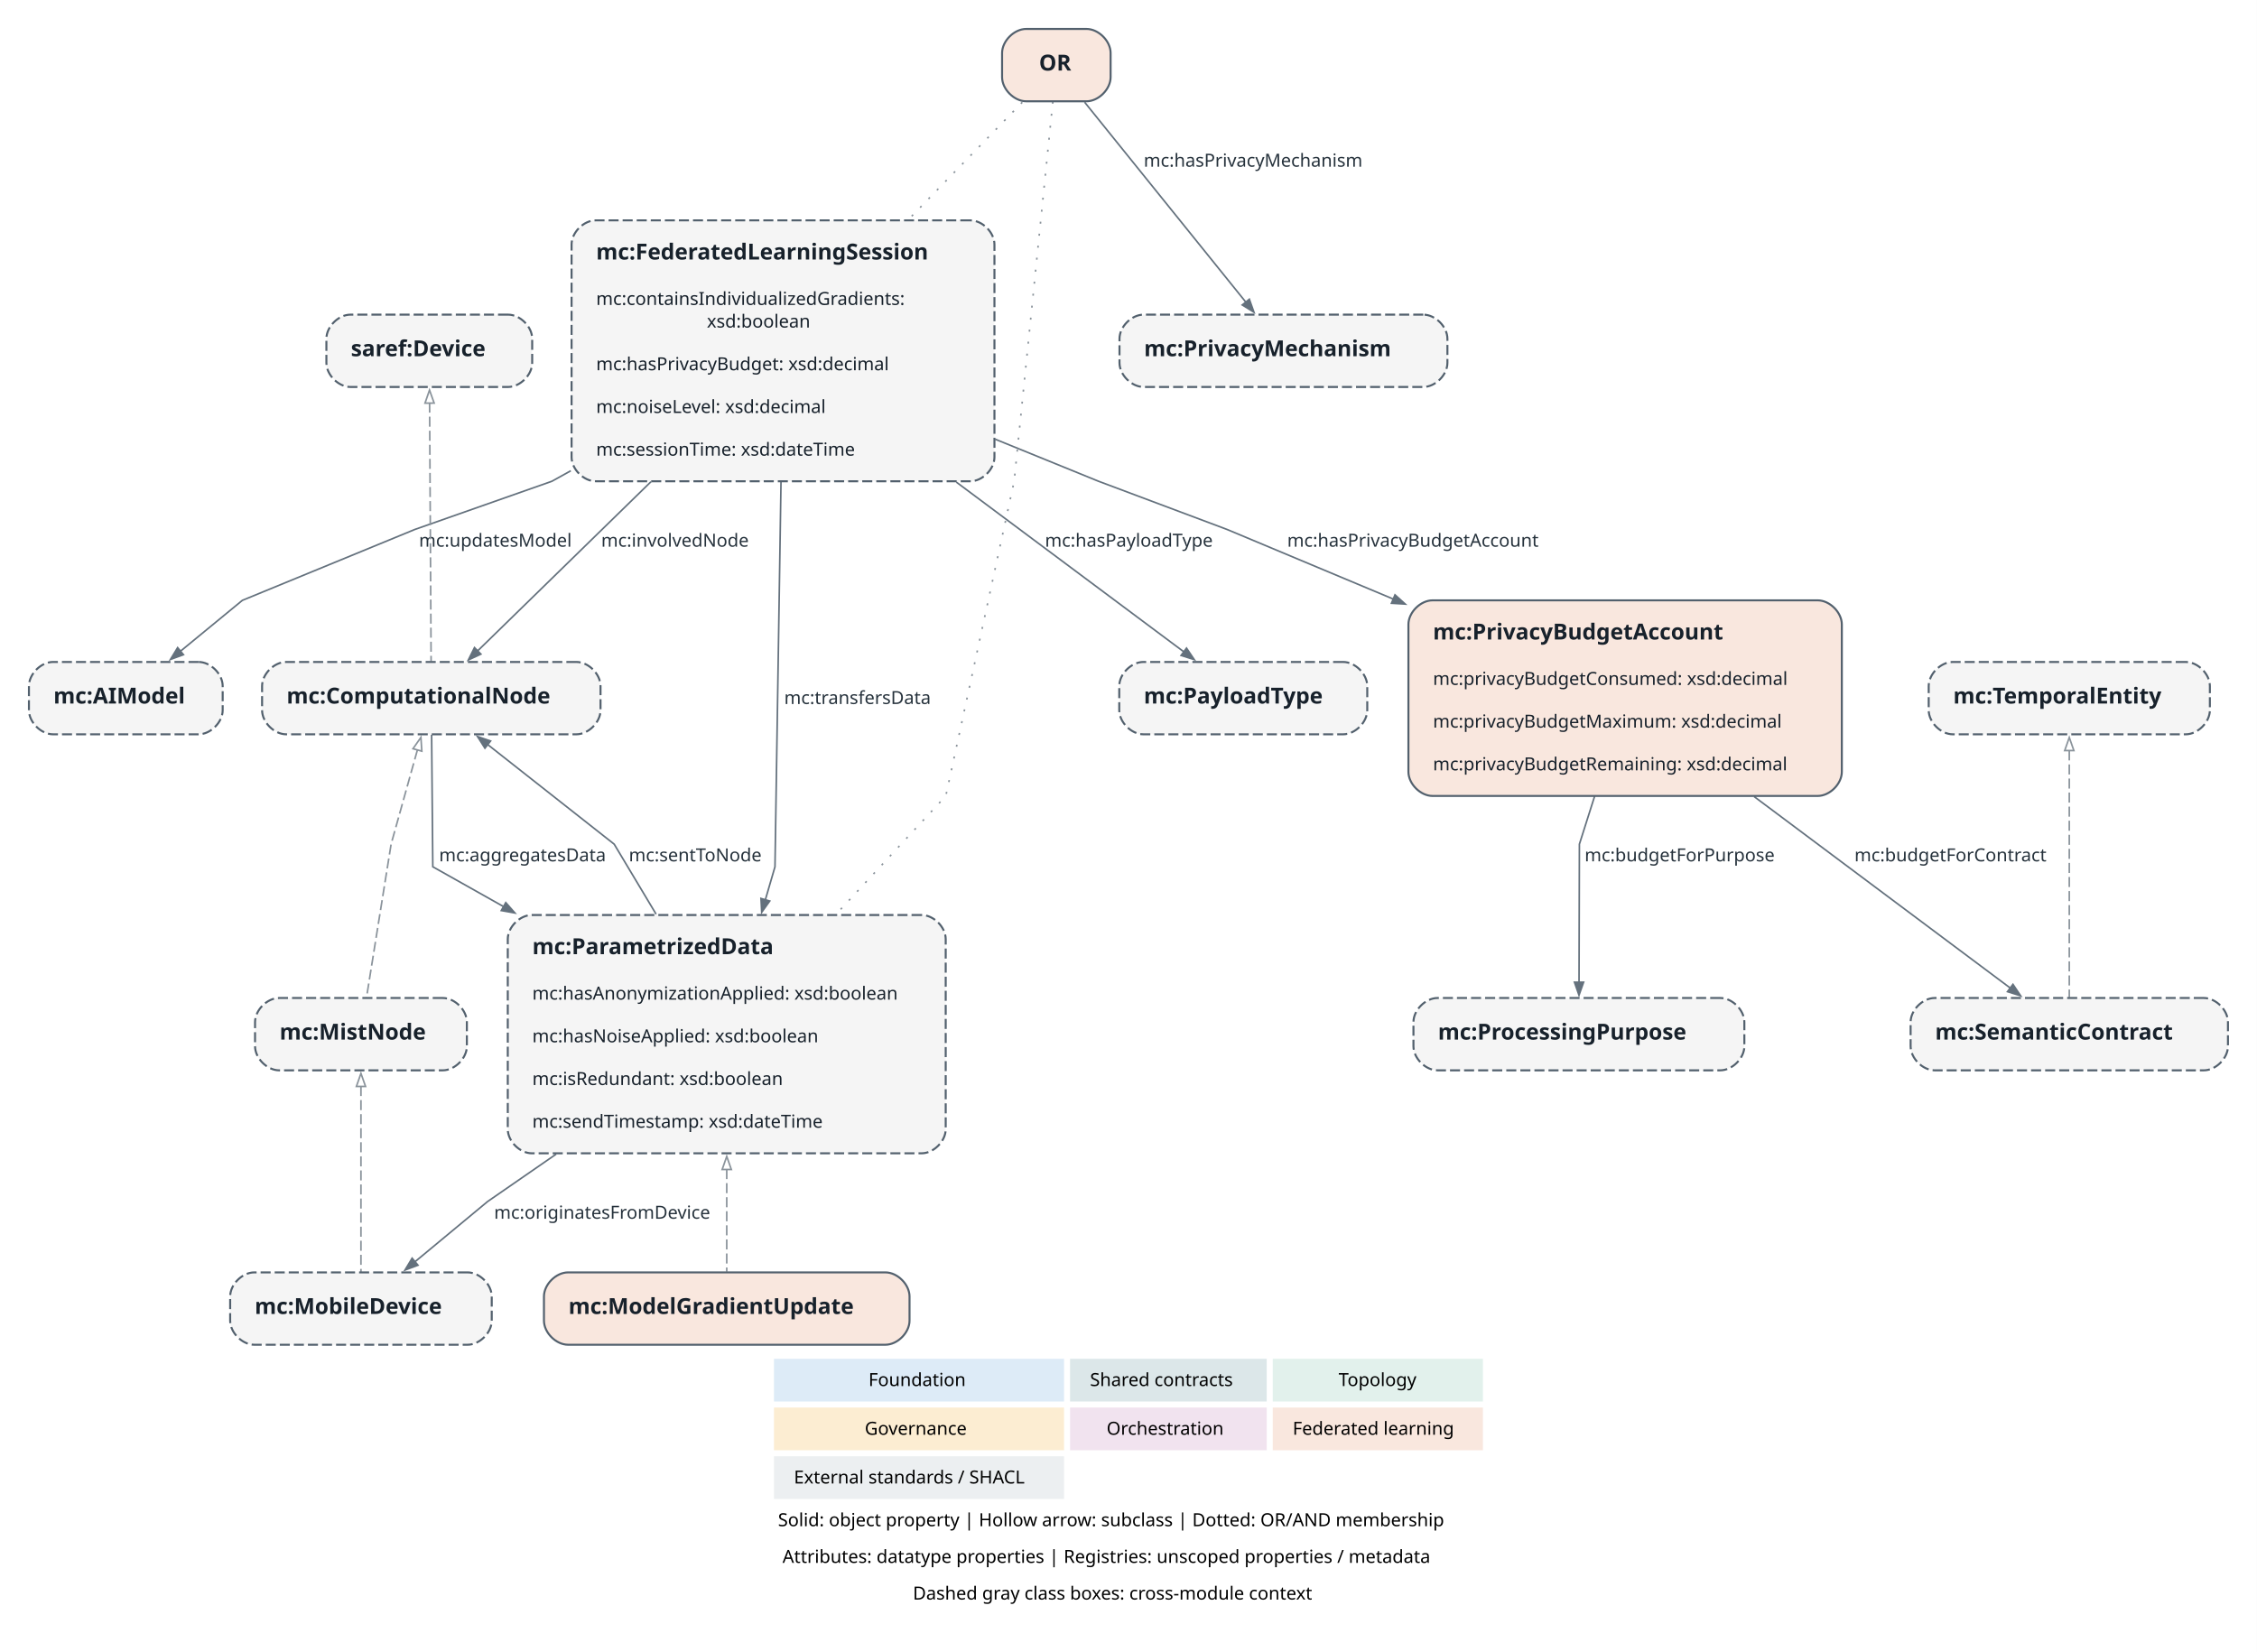
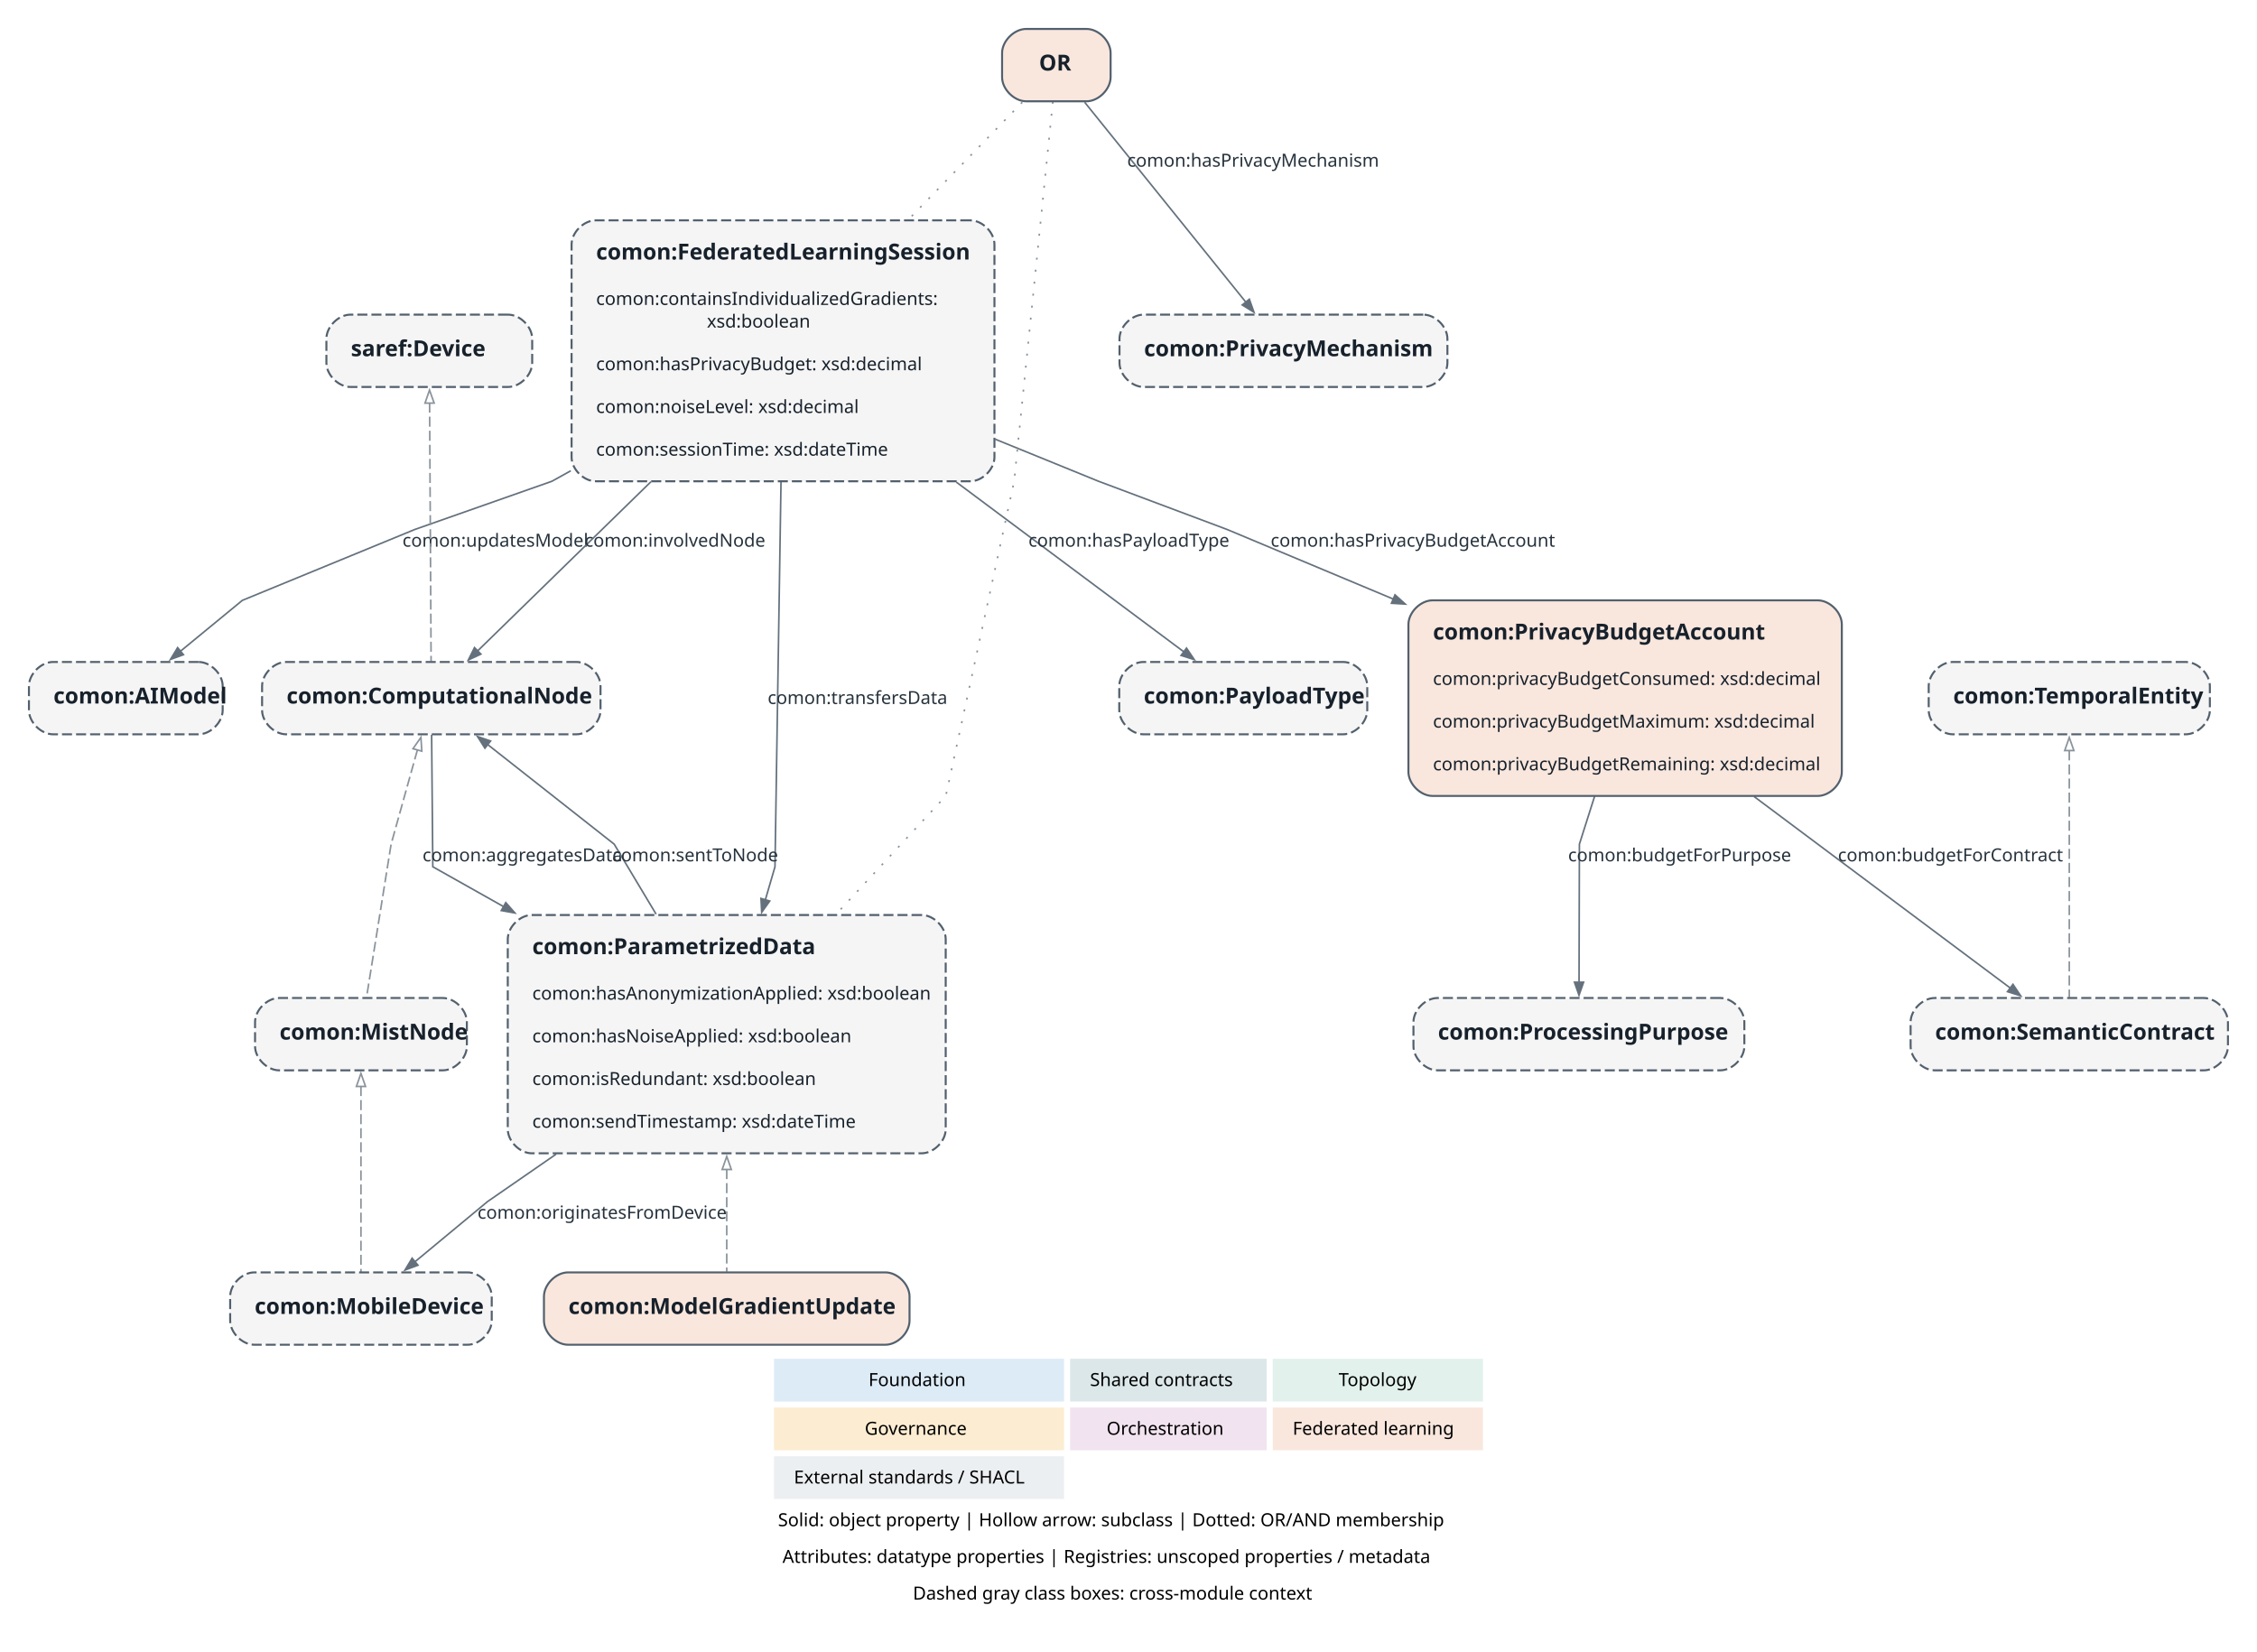
<svg xmlns="http://www.w3.org/2000/svg" xmlns:xlink="http://www.w3.org/1999/xlink" width="1123pt" height="822pt" viewBox="0.00 0.00 1123.00 822.00">
  <g id="graph0" class="graph" transform="scale(1 1) rotate(0) translate(14.4 807.64)">
    <polygon fill="white" stroke="none" points="-14.4,14.4 -14.4,-807.64 1108.55,-807.64 1108.55,14.4 -14.4,14.4" />
    <polygon fill="#ddebf7" stroke="none" points="370.7,-110.25 370.7,-131.5 515.03,-131.5 515.03,-110.25 370.7,-110.25" />
    <text xml:space="preserve" text-anchor="start" x="417.74" y="-117.95" font-family="sans-Serif" font-size="9.00">Foundation</text>
    <polygon fill="#dce7e9" stroke="none" points="518.03,-110.25 518.03,-131.5 615.87,-131.5 615.87,-110.25 518.03,-110.25" />
    <text xml:space="preserve" text-anchor="start" x="527.95" y="-117.95" font-family="sans-Serif" font-size="9.00">Shared contracts</text>
    <polygon fill="#e2f1ec" stroke="none" points="618.87,-110.25 618.87,-131.5 723.45,-131.5 723.45,-110.25 618.87,-110.25" />
    <text xml:space="preserve" text-anchor="start" x="651.66" y="-117.95" font-family="sans-Serif" font-size="9.00">Topology</text>
    <polygon fill="#fcedd2" stroke="none" points="370.7,-86 370.7,-107.25 515.03,-107.25 515.03,-86 370.7,-86" />
    <text xml:space="preserve" text-anchor="start" x="415.87" y="-93.7" font-family="sans-Serif" font-size="9.00">Governance</text>
    <polygon fill="#f1e3ef" stroke="none" points="518.03,-86 518.03,-107.25 615.87,-107.25 615.87,-86 518.03,-86" />
    <text xml:space="preserve" text-anchor="start" x="536.2" y="-93.7" font-family="sans-Serif" font-size="9.00">Orchestration</text>
    <polygon fill="#f9e7de" stroke="none" points="618.87,-86 618.87,-107.25 723.45,-107.25 723.45,-86 618.87,-86" />
    <text xml:space="preserve" text-anchor="start" x="628.78" y="-93.7" font-family="sans-Serif" font-size="9.00">Federated learning</text>
    <polygon fill="#eceff1" stroke="none" points="370.7,-61.75 370.7,-83 515.03,-83 515.03,-61.75 370.7,-61.75" />
    <text xml:space="preserve" text-anchor="start" x="380.62" y="-69.45" font-family="sans-Serif" font-size="9.00">External standards / SHACL</text>
    <text xml:space="preserve" text-anchor="start" x="372.7" y="-48.2" font-family="sans-Serif" font-size="9.00">Solid: object property | Hollow arrow: subclass | Dotted: OR/AND membership</text>
    <text xml:space="preserve" text-anchor="start" x="374.95" y="-29.95" font-family="sans-Serif" font-size="9.00">Attributes: datatype properties | Registries: unscoped properties / metadata</text>
    <text xml:space="preserve" text-anchor="start" x="439.83" y="-11.7" font-family="sans-Serif" font-size="9.00">Dashed gray class boxes: cross-module context</text>
    <g id="edge13" class="edge">
      <path fill="none" stroke="#8a939b" stroke-width="0.8" stroke-dasharray="5,2" d="M193.31,-434.57C187.53,-413.84 180.2,-387.58 180.2,-387.58 180.2,-387.58 172.28,-338.2 167.95,-311.2" />
      <polygon fill="none" stroke="#8a939b" stroke-width="0.8" points="191.09,-435.08 195.03,-440.73 195.48,-433.86 191.09,-435.08" />
    </g>
    <g id="edge1" class="edge">
      <g id="a_edge1">
        <a xlink:title="http://example.org/monitoringcontinuum#aggregatesData">
          <path fill="none" stroke="#64717d" stroke-width="0.8" d="M200.36,-442.06C200.58,-417.78 200.95,-376.33 200.95,-376.33 200.95,-376.33 215.96,-367.88 236.36,-356.4" />
          <polygon fill="#64717d" stroke="#64717d" stroke-width="0.8" points="237.25,-358.51 241.8,-353.34 235.02,-354.55 237.25,-358.51" />
        </a>
      </g>
-       <text xml:space="preserve" text-anchor="middle" x="245.57" y="-379.03" font-family="sans-Serif" font-size="9.00" fill="#26323c">mc:aggregatesData</text>
+       <text xml:space="preserve" text-anchor="middle" x="245.57" y="-379.03" font-family="sans-Serif" font-size="9.00" fill="#26323c">comon:aggregatesData</text>
    </g>
    <g id="edge11" class="edge">
      <g id="a_edge11">
        <a xlink:title="http://example.org/monitoringcontinuum#updatesModel">
          <path fill="none" stroke="#64717d" stroke-width="0.8" d="M269.61,-573.39C263.75,-570.13 260.2,-568.16 260.2,-568.16 260.2,-568.16 191.95,-544.16 191.95,-544.16 191.95,-544.16 106.2,-508.91 106.2,-508.91 106.2,-508.91 90.47,-495.99 75.4,-483.6" />
          <polygon fill="#64717d" stroke="#64717d" stroke-width="0.8" points="76.87,-481.86 70.4,-479.49 73.98,-485.38 76.87,-481.86" />
        </a>
      </g>
-       <text xml:space="preserve" text-anchor="middle" x="232.07" y="-535.61" font-family="sans-Serif" font-size="9.00" fill="#26323c">mc:updatesModel</text>
+       <text xml:space="preserve" text-anchor="middle" x="232.07" y="-535.61" font-family="sans-Serif" font-size="9.00" fill="#26323c">comon:updatesModel</text>
    </g>
    <g id="edge7" class="edge">
      <g id="a_edge7">
        <a xlink:title="http://example.org/monitoringcontinuum#involvedNode">
          <path fill="none" stroke="#64717d" stroke-width="0.8" d="M309.54,-567.98C279.14,-538.3 244.98,-504.96 223.06,-483.56" />
          <polygon fill="#64717d" stroke="#64717d" stroke-width="0.8" points="224.87,-482.15 218.63,-479.24 221.69,-485.4 224.87,-482.15" />
        </a>
      </g>
-       <text xml:space="preserve" text-anchor="middle" x="321.45" y="-535.61" font-family="sans-Serif" font-size="9.00" fill="#26323c">mc:involvedNode</text>
+       <text xml:space="preserve" text-anchor="middle" x="321.45" y="-535.61" font-family="sans-Serif" font-size="9.00" fill="#26323c">comon:involvedNode</text>
    </g>
    <g id="edge10" class="edge">
      <g id="a_edge10">
        <a xlink:title="http://example.org/monitoringcontinuum#transfersData">
          <path fill="none" stroke="#64717d" stroke-width="0.8" d="M374.2,-567.87C373.01,-492.11 371.2,-376.33 371.2,-376.33 371.2,-376.33 369.2,-369.47 366.35,-359.7" />
          <polygon fill="#64717d" stroke="#64717d" stroke-width="0.8" points="368.6,-359.29 364.6,-353.69 364.23,-360.57 368.6,-359.29" />
        </a>
      </g>
-       <text xml:space="preserve" text-anchor="middle" x="412.27" y="-457.32" font-family="sans-Serif" font-size="9.00" fill="#26323c">mc:transfersData</text>
+       <text xml:space="preserve" text-anchor="middle" x="412.27" y="-457.32" font-family="sans-Serif" font-size="9.00" fill="#26323c">comon:transfersData</text>
    </g>
    <g id="edge4" class="edge">
      <g id="a_edge4">
        <a xlink:title="http://example.org/monitoringcontinuum#hasPayloadType">
          <path fill="none" stroke="#64717d" stroke-width="0.8" d="M461.45,-567.73C501.46,-537.89 546.37,-504.38 574.95,-483.06" />
          <polygon fill="#64717d" stroke="#64717d" stroke-width="0.8" points="575.97,-485.14 579.82,-479.43 573.25,-481.49 575.97,-485.14" />
        </a>
      </g>
-       <text xml:space="preserve" text-anchor="middle" x="547.29" y="-535.61" font-family="sans-Serif" font-size="9.00" fill="#26323c">mc:hasPayloadType</text>
+       <text xml:space="preserve" text-anchor="middle" x="547.29" y="-535.61" font-family="sans-Serif" font-size="9.00" fill="#26323c">comon:hasPayloadType</text>
    </g>
    <g id="edge5" class="edge">
      <g id="a_edge5">
        <a xlink:title="http://example.org/monitoringcontinuum#hasPrivacyBudgetAccount">
          <path fill="none" stroke="#64717d" stroke-width="0.8" d="M480.79,-589.09C509.19,-577.53 532.2,-568.16 532.2,-568.16 532.2,-568.16 596.2,-544.16 596.2,-544.16 596.2,-544.16 635.4,-527.74 678.92,-509.52" />
          <polygon fill="#64717d" stroke="#64717d" stroke-width="0.8" points="679.7,-511.66 684.81,-507.05 677.94,-507.46 679.7,-511.66" />
        </a>
      </g>
-       <text xml:space="preserve" text-anchor="middle" x="688.61" y="-535.61" font-family="sans-Serif" font-size="9.00" fill="#26323c">mc:hasPrivacyBudgetAccount</text>
+       <text xml:space="preserve" text-anchor="middle" x="688.61" y="-535.61" font-family="sans-Serif" font-size="9.00" fill="#26323c">comon:hasPrivacyBudgetAccount</text>
    </g>
    <g id="edge14" class="edge">
      <path fill="none" stroke="#8a939b" stroke-width="0.8" stroke-dasharray="5,2" d="M165.2,-267.25C165.2,-240.39 165.2,-198.22 165.2,-174.75" />
      <polygon fill="none" stroke="#8a939b" stroke-width="0.8" points="162.93,-267.02 165.2,-273.52 167.48,-267.02 162.93,-267.02" />
    </g>
    <g id="edge9" class="edge">
      <g id="a_edge9">
        <a xlink:title="http://example.org/monitoringcontinuum#sentToNode">
          <path fill="none" stroke="#64717d" stroke-width="0.8" d="M312.05,-352.75C300.8,-371.54 291.2,-387.58 291.2,-387.58 291.2,-387.58 254.86,-416.2 228.11,-437.26" />
          <polygon fill="#64717d" stroke="#64717d" stroke-width="0.8" points="226.88,-435.34 223.18,-441.15 229.69,-438.91 226.88,-435.34" />
        </a>
      </g>
-       <text xml:space="preserve" text-anchor="middle" x="331.52" y="-379.03" font-family="sans-Serif" font-size="9.00" fill="#26323c">mc:sentToNode</text>
+       <text xml:space="preserve" text-anchor="middle" x="331.52" y="-379.03" font-family="sans-Serif" font-size="9.00" fill="#26323c">comon:sentToNode</text>
    </g>
    <g id="edge8" class="edge">
      <g id="a_edge8">
        <a xlink:title="http://example.org/monitoringcontinuum#originatesFromDevice">
          <path fill="none" stroke="#64717d" stroke-width="0.8" d="M262.3,-233.33C243.07,-220.03 228.2,-209.75 228.2,-209.75 228.2,-209.75 209.07,-193.89 191.9,-179.64" />
          <polygon fill="#64717d" stroke="#64717d" stroke-width="0.8" points="193.57,-178.07 187.11,-175.67 190.66,-181.57 193.57,-178.07" />
        </a>
      </g>
-       <text xml:space="preserve" text-anchor="middle" x="285.2" y="-201.2" font-family="sans-Serif" font-size="9.00" fill="#26323c">mc:originatesFromDevice</text>
+       <text xml:space="preserve" text-anchor="middle" x="285.2" y="-201.2" font-family="sans-Serif" font-size="9.00" fill="#26323c">comon:originatesFromDevice</text>
    </g>
    <g id="edge15" class="edge">
      <path fill="none" stroke="#8a939b" stroke-width="0.8" stroke-dasharray="5,2" d="M347.2,-225.92C347.2,-207.03 347.2,-188.01 347.2,-174.84" />
      <polygon fill="none" stroke="#8a939b" stroke-width="0.8" points="344.93,-225.71 347.2,-232.21 349.48,-225.71 344.93,-225.71" />
    </g>
    <g id="edge3" class="edge">
      <g id="a_edge3">
        <a xlink:title="http://example.org/monitoringcontinuum#budgetForPurpose">
          <path fill="none" stroke="#64717d" stroke-width="0.8" d="M779.03,-411.44C774.85,-398.3 771.45,-387.58 771.45,-387.58 771.45,-387.58 771.34,-346.32 771.27,-318.61" />
          <polygon fill="#64717d" stroke="#64717d" stroke-width="0.8" points="773.54,-318.9 771.25,-312.41 768.99,-318.91 773.54,-318.9" />
        </a>
      </g>
-       <text xml:space="preserve" text-anchor="middle" x="821.33" y="-379.03" font-family="sans-Serif" font-size="9.00" fill="#26323c">mc:budgetForPurpose</text>
+       <text xml:space="preserve" text-anchor="middle" x="821.33" y="-379.03" font-family="sans-Serif" font-size="9.00" fill="#26323c">comon:budgetForPurpose</text>
    </g>
    <g id="edge2" class="edge">
      <g id="a_edge2">
        <a xlink:title="http://example.org/monitoringcontinuum#budgetForContract">
          <path fill="none" stroke="#64717d" stroke-width="0.8" d="M858.42,-411.24C900.65,-379.67 953.89,-339.87 986.2,-315.72" />
          <polygon fill="#64717d" stroke="#64717d" stroke-width="0.8" points="987.17,-317.84 991.01,-312.12 984.44,-314.19 987.17,-317.84" />
        </a>
      </g>
-       <text xml:space="preserve" text-anchor="middle" x="956.08" y="-379.03" font-family="sans-Serif" font-size="9.00" fill="#26323c">mc:budgetForContract</text>
+       <text xml:space="preserve" text-anchor="middle" x="956.08" y="-379.03" font-family="sans-Serif" font-size="9.00" fill="#26323c">comon:budgetForContract</text>
    </g>
    <g id="edge16" class="edge">
      <path fill="none" stroke="#8a939b" stroke-width="0.8" stroke-dasharray="5,2" d="M1015.2,-434.26C1015.2,-400.4 1015.2,-340.81 1015.2,-311.42" />
      <polygon fill="none" stroke="#8a939b" stroke-width="0.8" points="1012.93,-434.17 1015.2,-440.67 1017.48,-434.17 1012.93,-434.17" />
    </g>
    <g id="edge12" class="edge">
      <path fill="none" stroke="#8a939b" stroke-width="0.8" stroke-dasharray="5,2" d="M199.34,-607.31C199.55,-572.27 199.92,-509.08 200.1,-478.61" />
      <polygon fill="none" stroke="#8a939b" stroke-width="0.8" points="197.07,-607.03 199.31,-613.54 201.62,-607.06 197.07,-607.03" />
    </g>
    <g id="edge17" class="edge">
      <path fill="none" stroke="#8a939b" stroke-width="0.8" stroke-dasharray="1,5" d="M494.25,-756.77C479.87,-741.95 458.3,-719.72 437.46,-698.24" />
    </g>
    <g id="edge18" class="edge">
      <path fill="none" stroke="#8a939b" stroke-width="0.8" stroke-dasharray="1,5" d="M509.45,-757.02C504.4,-707.49 490.2,-568.16 490.2,-568.16 490.2,-568.16 456.2,-411.58 456.2,-411.58 456.2,-411.58 428.95,-382.19 401.7,-352.81" />
    </g>
    <g id="edge6" class="edge">
      <g id="a_edge6">
        <a xlink:title="http://example.org/monitoringcontinuum#hasPrivacyMechanism">
          <path fill="none" stroke="#64717d" stroke-width="0.8" d="M525.28,-756.77C545.61,-731.56 583.2,-684.94 605.73,-656.99" />
          <polygon fill="#64717d" stroke="#64717d" stroke-width="0.8" points="607.23,-658.75 609.53,-652.27 603.68,-655.9 607.23,-658.75" />
        </a>
      </g>
-       <text xml:space="preserve" text-anchor="middle" x="609.1" y="-724.69" font-family="sans-Serif" font-size="9.00" fill="#26323c">mc:hasPrivacyMechanism</text>
+       <text xml:space="preserve" text-anchor="middle" x="609.1" y="-724.69" font-family="sans-Serif" font-size="9.00" fill="#26323c">comon:hasPrivacyMechanism</text>
    </g>
    <g id="node1" class="node">
      <g id="a_node1">
        <a xlink:title="http://example.org/monitoringcontinuum#AIModel">
          <path fill="#f5f5f5" stroke="#52606d" stroke-dasharray="5,2" d="M84.4,-478.25C84.4,-478.25 12,-478.25 12,-478.25 6,-478.25 0,-472.25 0,-466.25 0,-466.25 0,-454.25 0,-454.25 0,-448.25 6,-442.25 12,-442.25 12,-442.25 84.4,-442.25 84.4,-442.25 90.4,-442.25 96.4,-448.25 96.4,-454.25 96.4,-454.25 96.4,-466.25 96.4,-466.25 96.4,-472.25 90.4,-478.25 84.4,-478.25" />
          <polygon fill="#f5f5f5" stroke="none" points="7.2,-448.5 7.2,-472 89.2,-472 89.2,-448.5 7.2,-448.5" />
-           <text xml:space="preserve" text-anchor="start" x="12.2" y="-457.55" font-family="sans-Serif" font-weight="bold" font-size="11.00" fill="#17212b">mc:AIModel</text>
+           <text xml:space="preserve" text-anchor="start" x="12.2" y="-457.55" font-family="sans-Serif" font-weight="bold" font-size="11.00" fill="#17212b">comon:AIModel</text>
        </a>
      </g>
    </g>
    <g id="node2" class="node">
      <g id="a_node2">
        <a xlink:title="http://example.org/monitoringcontinuum#ComputationalNode">
          <path fill="#f5f5f5" stroke="#52606d" stroke-dasharray="5,2" d="M272.4,-478.25C272.4,-478.25 128,-478.25 128,-478.25 122,-478.25 116,-472.25 116,-466.25 116,-466.25 116,-454.25 116,-454.25 116,-448.25 122,-442.25 128,-442.25 128,-442.25 272.4,-442.25 272.4,-442.25 278.4,-442.25 284.4,-448.25 284.4,-454.25 284.4,-454.25 284.4,-466.25 284.4,-466.25 284.4,-472.25 278.4,-478.25 272.4,-478.25" />
          <polygon fill="#f5f5f5" stroke="none" points="123.2,-448.5 123.2,-472 277.2,-472 277.2,-448.5 123.2,-448.5" />
-           <text xml:space="preserve" text-anchor="start" x="128.2" y="-457.55" font-family="sans-Serif" font-weight="bold" font-size="11.00" fill="#17212b">mc:ComputationalNode</text>
+           <text xml:space="preserve" text-anchor="start" x="128.2" y="-457.55" font-family="sans-Serif" font-weight="bold" font-size="11.00" fill="#17212b">comon:ComputationalNode</text>
        </a>
      </g>
    </g>
    <g id="node3" class="node">
      <g id="a_node3">
        <a xlink:title="http://example.org/monitoringcontinuum#FederatedLearningSession">
          <path fill="#f5f5f5" stroke="#52606d" stroke-dasharray="5,2" d="M468.4,-697.99C468.4,-697.99 282,-697.99 282,-697.99 276,-697.99 270,-691.99 270,-685.99 270,-685.99 270,-580.16 270,-580.16 270,-574.16 276,-568.16 282,-568.16 282,-568.16 468.4,-568.16 468.4,-568.16 474.4,-568.16 480.4,-574.16 480.4,-580.16 480.4,-580.16 480.4,-685.99 480.4,-685.99 480.4,-691.99 474.4,-697.99 468.4,-697.99" />
          <polygon fill="#f5f5f5" stroke="none" points="277.2,-669.45 277.2,-692.95 473.2,-692.95 473.2,-669.45 277.2,-669.45" />
-           <text xml:space="preserve" text-anchor="start" x="282.2" y="-678.5" font-family="sans-Serif" font-weight="bold" font-size="11.00" fill="#17212b">mc:FederatedLearningSession</text>
+           <text xml:space="preserve" text-anchor="start" x="282.2" y="-678.5" font-family="sans-Serif" font-weight="bold" font-size="11.00" fill="#17212b">comon:FederatedLearningSession</text>
          <g id="a_node3_0">
            <a xlink:title="http://example.org/monitoringcontinuum#containsIndividualizedGradients">
-               <text xml:space="preserve" text-anchor="start" x="282.2" y="-655.9" font-family="sans-Serif" font-size="9.00" fill="#17212b">mc:containsIndividualizedGradients:</text>
+               <text xml:space="preserve" text-anchor="start" x="282.2" y="-655.9" font-family="sans-Serif" font-size="9.00" fill="#17212b">comon:containsIndividualizedGradients:</text>
              <text xml:space="preserve" text-anchor="start" x="337.32" y="-644.65" font-family="sans-Serif" font-size="9.00" fill="#17212b">xsd:boolean</text>
            </a>
          </g>
          <g id="a_node3_1">
            <a xlink:title="http://example.org/monitoringcontinuum#hasPrivacyBudget">
-               <text xml:space="preserve" text-anchor="start" x="282.2" y="-623.4" font-family="sans-Serif" font-size="9.00" fill="#17212b">mc:hasPrivacyBudget: xsd:decimal</text>
+               <text xml:space="preserve" text-anchor="start" x="282.2" y="-623.4" font-family="sans-Serif" font-size="9.00" fill="#17212b">comon:hasPrivacyBudget: xsd:decimal</text>
            </a>
          </g>
          <g id="a_node3_2">
            <a xlink:title="http://example.org/monitoringcontinuum#noiseLevel">
-               <text xml:space="preserve" text-anchor="start" x="282.2" y="-602.15" font-family="sans-Serif" font-size="9.00" fill="#17212b">mc:noiseLevel: xsd:decimal</text>
+               <text xml:space="preserve" text-anchor="start" x="282.2" y="-602.15" font-family="sans-Serif" font-size="9.00" fill="#17212b">comon:noiseLevel: xsd:decimal</text>
            </a>
          </g>
          <g id="a_node3_3">
            <a xlink:title="http://example.org/monitoringcontinuum#sessionTime">
-               <text xml:space="preserve" text-anchor="start" x="282.2" y="-580.9" font-family="sans-Serif" font-size="9.00" fill="#17212b">mc:sessionTime: xsd:dateTime</text>
+               <text xml:space="preserve" text-anchor="start" x="282.2" y="-580.9" font-family="sans-Serif" font-size="9.00" fill="#17212b">comon:sessionTime: xsd:dateTime</text>
            </a>
          </g>
        </a>
      </g>
    </g>
    <g id="node4" class="node">
      <g id="a_node4">
        <a xlink:title="http://example.org/monitoringcontinuum#MistNode">
          <path fill="#f5f5f5" stroke="#52606d" stroke-dasharray="5,2" d="M205.9,-311.04C205.9,-311.04 124.5,-311.04 124.5,-311.04 118.5,-311.04 112.5,-305.04 112.5,-299.04 112.5,-299.04 112.5,-287.04 112.5,-287.04 112.5,-281.04 118.5,-275.04 124.5,-275.04 124.5,-275.04 205.9,-275.04 205.9,-275.04 211.9,-275.04 217.9,-281.04 217.9,-287.04 217.9,-287.04 217.9,-299.04 217.9,-299.04 217.9,-305.04 211.9,-311.04 205.9,-311.04" />
          <polygon fill="#f5f5f5" stroke="none" points="119.7,-281.29 119.7,-304.79 210.7,-304.79 210.7,-281.29 119.7,-281.29" />
-           <text xml:space="preserve" text-anchor="start" x="124.7" y="-290.34" font-family="sans-Serif" font-weight="bold" font-size="11.00" fill="#17212b">mc:MistNode</text>
+           <text xml:space="preserve" text-anchor="start" x="124.7" y="-290.34" font-family="sans-Serif" font-weight="bold" font-size="11.00" fill="#17212b">comon:MistNode</text>
        </a>
      </g>
    </g>
    <g id="node5" class="node">
      <g id="a_node5">
        <a xlink:title="http://example.org/monitoringcontinuum#MobileDevice">
          <path fill="#f5f5f5" stroke="#52606d" stroke-dasharray="5,2" d="M218.27,-174.5C218.27,-174.5 112.12,-174.5 112.12,-174.5 106.12,-174.5 100.12,-168.5 100.12,-162.5 100.12,-162.5 100.12,-150.5 100.12,-150.5 100.12,-144.5 106.12,-138.5 112.12,-138.5 112.12,-138.5 218.27,-138.5 218.27,-138.5 224.27,-138.5 230.27,-144.5 230.27,-150.5 230.27,-150.5 230.27,-162.5 230.27,-162.5 230.27,-168.5 224.27,-174.5 218.27,-174.5" />
          <polygon fill="#f5f5f5" stroke="none" points="107.32,-144.75 107.32,-168.25 223.07,-168.25 223.07,-144.75 107.32,-144.75" />
-           <text xml:space="preserve" text-anchor="start" x="112.32" y="-153.8" font-family="sans-Serif" font-weight="bold" font-size="11.00" fill="#17212b">mc:MobileDevice</text>
+           <text xml:space="preserve" text-anchor="start" x="112.32" y="-153.8" font-family="sans-Serif" font-weight="bold" font-size="11.00" fill="#17212b">comon:MobileDevice</text>
        </a>
      </g>
    </g>
    <g id="node6" class="node">
      <g id="a_node6">
        <a xlink:title="http://example.org/monitoringcontinuum#ModelGradientUpdate">
          <path fill="#f9e7de" stroke="#52606d" d="M426.15,-174.5C426.15,-174.5 268.25,-174.5 268.25,-174.5 262.25,-174.5 256.25,-168.5 256.25,-162.5 256.25,-162.5 256.25,-150.5 256.25,-150.5 256.25,-144.5 262.25,-138.5 268.25,-138.5 268.25,-138.5 426.15,-138.5 426.15,-138.5 432.15,-138.5 438.15,-144.5 438.15,-150.5 438.15,-150.5 438.15,-162.5 438.15,-162.5 438.15,-168.5 432.15,-174.5 426.15,-174.5" />
          <polygon fill="#f9e7de" stroke="none" points="263.45,-144.75 263.45,-168.25 430.95,-168.25 430.95,-144.75 263.45,-144.75" />
-           <text xml:space="preserve" text-anchor="start" x="268.45" y="-153.8" font-family="sans-Serif" font-weight="bold" font-size="11.00" fill="#17212b">mc:ModelGradientUpdate</text>
+           <text xml:space="preserve" text-anchor="start" x="268.45" y="-153.8" font-family="sans-Serif" font-weight="bold" font-size="11.00" fill="#17212b">comon:ModelGradientUpdate</text>
        </a>
      </g>
    </g>
    <g id="node7" class="node">
      <g id="a_node7">
        <a xlink:title="http://example.org/monitoringcontinuum#ParametrizedData">
          <path fill="#f5f5f5" stroke="#52606d" stroke-dasharray="5,2" d="M444.15,-352.33C444.15,-352.33 250.25,-352.33 250.25,-352.33 244.25,-352.33 238.25,-346.33 238.25,-340.33 238.25,-340.33 238.25,-245.75 238.25,-245.75 238.25,-239.75 244.25,-233.75 250.25,-233.75 250.25,-233.75 444.15,-233.75 444.15,-233.75 450.15,-233.75 456.15,-239.75 456.15,-245.75 456.15,-245.75 456.15,-340.33 456.15,-340.33 456.15,-346.33 450.15,-352.33 444.15,-352.33" />
          <polygon fill="#f5f5f5" stroke="none" points="245.45,-323.79 245.45,-347.29 448.95,-347.29 448.95,-323.79 245.45,-323.79" />
-           <text xml:space="preserve" text-anchor="start" x="250.45" y="-332.84" font-family="sans-Serif" font-weight="bold" font-size="11.00" fill="#17212b">mc:ParametrizedData</text>
+           <text xml:space="preserve" text-anchor="start" x="250.45" y="-332.84" font-family="sans-Serif" font-weight="bold" font-size="11.00" fill="#17212b">comon:ParametrizedData</text>
          <g id="a_node7_4">
            <a xlink:title="http://example.org/monitoringcontinuum#hasAnonymizationApplied">
-               <text xml:space="preserve" text-anchor="start" x="250.45" y="-310.24" font-family="sans-Serif" font-size="9.00" fill="#17212b">mc:hasAnonymizationApplied: xsd:boolean</text>
+               <text xml:space="preserve" text-anchor="start" x="250.45" y="-310.24" font-family="sans-Serif" font-size="9.00" fill="#17212b">comon:hasAnonymizationApplied: xsd:boolean</text>
            </a>
          </g>
          <g id="a_node7_5">
            <a xlink:title="http://example.org/monitoringcontinuum#hasNoiseApplied">
-               <text xml:space="preserve" text-anchor="start" x="250.45" y="-288.99" font-family="sans-Serif" font-size="9.00" fill="#17212b">mc:hasNoiseApplied: xsd:boolean</text>
+               <text xml:space="preserve" text-anchor="start" x="250.45" y="-288.99" font-family="sans-Serif" font-size="9.00" fill="#17212b">comon:hasNoiseApplied: xsd:boolean</text>
            </a>
          </g>
          <g id="a_node7_6">
            <a xlink:title="http://example.org/monitoringcontinuum#isRedundant">
-               <text xml:space="preserve" text-anchor="start" x="250.45" y="-267.74" font-family="sans-Serif" font-size="9.00" fill="#17212b">mc:isRedundant: xsd:boolean</text>
+               <text xml:space="preserve" text-anchor="start" x="250.45" y="-267.74" font-family="sans-Serif" font-size="9.00" fill="#17212b">comon:isRedundant: xsd:boolean</text>
            </a>
          </g>
          <g id="a_node7_7">
            <a xlink:title="http://example.org/monitoringcontinuum#sendTimestamp">
-               <text xml:space="preserve" text-anchor="start" x="250.45" y="-246.49" font-family="sans-Serif" font-size="9.00" fill="#17212b">mc:sendTimestamp: xsd:dateTime</text>
+               <text xml:space="preserve" text-anchor="start" x="250.45" y="-246.49" font-family="sans-Serif" font-size="9.00" fill="#17212b">comon:sendTimestamp: xsd:dateTime</text>
            </a>
          </g>
        </a>
      </g>
    </g>
    <g id="node8" class="node">
      <g id="a_node8">
        <a xlink:title="http://example.org/monitoringcontinuum#PayloadType">
          <path fill="#f5f5f5" stroke="#52606d" stroke-dasharray="5,2" d="M653.9,-478.25C653.9,-478.25 554.5,-478.25 554.5,-478.25 548.5,-478.25 542.5,-472.25 542.5,-466.25 542.5,-466.25 542.5,-454.25 542.5,-454.25 542.5,-448.25 548.5,-442.25 554.5,-442.25 554.5,-442.25 653.9,-442.25 653.9,-442.25 659.9,-442.25 665.9,-448.25 665.9,-454.25 665.9,-454.25 665.9,-466.25 665.9,-466.25 665.9,-472.25 659.9,-478.25 653.9,-478.25" />
          <polygon fill="#f5f5f5" stroke="none" points="549.7,-448.5 549.7,-472 658.7,-472 658.7,-448.5 549.7,-448.5" />
-           <text xml:space="preserve" text-anchor="start" x="554.7" y="-457.55" font-family="sans-Serif" font-weight="bold" font-size="11.00" fill="#17212b">mc:PayloadType</text>
+           <text xml:space="preserve" text-anchor="start" x="554.7" y="-457.55" font-family="sans-Serif" font-weight="bold" font-size="11.00" fill="#17212b">comon:PayloadType</text>
        </a>
      </g>
    </g>
    <g id="node9" class="node">
      <g id="a_node9">
        <a xlink:title="http://example.org/monitoringcontinuum#PrivacyBudgetAccount">
          <path fill="#f9e7de" stroke="#52606d" d="M890.03,-508.91C890.03,-508.91 698.38,-508.91 698.38,-508.91 692.38,-508.91 686.38,-502.91 686.38,-496.91 686.38,-496.91 686.38,-423.58 686.38,-423.58 686.38,-417.58 692.38,-411.58 698.38,-411.58 698.38,-411.58 890.03,-411.58 890.03,-411.58 896.03,-411.58 902.03,-417.58 902.03,-423.58 902.03,-423.58 902.03,-496.91 902.03,-496.91 902.03,-502.91 896.03,-508.91 890.03,-508.91" />
          <polygon fill="#f9e7de" stroke="none" points="693.58,-480.37 693.58,-503.87 894.83,-503.87 894.83,-480.37 693.58,-480.37" />
-           <text xml:space="preserve" text-anchor="start" x="698.58" y="-489.42" font-family="sans-Serif" font-weight="bold" font-size="11.00" fill="#17212b">mc:PrivacyBudgetAccount</text>
+           <text xml:space="preserve" text-anchor="start" x="698.58" y="-489.42" font-family="sans-Serif" font-weight="bold" font-size="11.00" fill="#17212b">comon:PrivacyBudgetAccount</text>
          <g id="a_node9_8">
            <a xlink:title="http://example.org/monitoringcontinuum#privacyBudgetConsumed">
-               <text xml:space="preserve" text-anchor="start" x="698.58" y="-466.82" font-family="sans-Serif" font-size="9.00" fill="#17212b">mc:privacyBudgetConsumed: xsd:decimal</text>
+               <text xml:space="preserve" text-anchor="start" x="698.58" y="-466.82" font-family="sans-Serif" font-size="9.00" fill="#17212b">comon:privacyBudgetConsumed: xsd:decimal</text>
            </a>
          </g>
          <g id="a_node9_9">
            <a xlink:title="http://example.org/monitoringcontinuum#privacyBudgetMaximum">
-               <text xml:space="preserve" text-anchor="start" x="698.58" y="-445.57" font-family="sans-Serif" font-size="9.00" fill="#17212b">mc:privacyBudgetMaximum: xsd:decimal</text>
+               <text xml:space="preserve" text-anchor="start" x="698.58" y="-445.57" font-family="sans-Serif" font-size="9.00" fill="#17212b">comon:privacyBudgetMaximum: xsd:decimal</text>
            </a>
          </g>
          <g id="a_node9_10">
            <a xlink:title="http://example.org/monitoringcontinuum#privacyBudgetRemaining">
-               <text xml:space="preserve" text-anchor="start" x="698.58" y="-424.32" font-family="sans-Serif" font-size="9.00" fill="#17212b">mc:privacyBudgetRemaining: xsd:decimal</text>
+               <text xml:space="preserve" text-anchor="start" x="698.58" y="-424.32" font-family="sans-Serif" font-size="9.00" fill="#17212b">comon:privacyBudgetRemaining: xsd:decimal</text>
            </a>
          </g>
        </a>
      </g>
    </g>
    <g id="node10" class="node">
      <g id="a_node10">
        <a xlink:title="http://example.org/monitoringcontinuum#PrivacyMechanism">
          <path fill="#f5f5f5" stroke="#52606d" stroke-dasharray="5,2" d="M693.78,-651.08C693.78,-651.08 554.62,-651.08 554.62,-651.08 548.62,-651.08 542.62,-645.08 542.62,-639.08 542.62,-639.08 542.62,-627.08 542.62,-627.08 542.62,-621.08 548.62,-615.08 554.62,-615.08 554.62,-615.08 693.78,-615.08 693.78,-615.08 699.78,-615.08 705.78,-621.08 705.78,-627.08 705.78,-627.08 705.78,-639.08 705.78,-639.08 705.78,-645.08 699.78,-651.08 693.78,-651.08" />
          <polygon fill="#f5f5f5" stroke="none" points="549.83,-621.33 549.83,-644.83 698.58,-644.83 698.58,-621.33 549.83,-621.33" />
-           <text xml:space="preserve" text-anchor="start" x="554.83" y="-630.38" font-family="sans-Serif" font-weight="bold" font-size="11.00" fill="#17212b">mc:PrivacyMechanism</text>
+           <text xml:space="preserve" text-anchor="start" x="554.83" y="-630.38" font-family="sans-Serif" font-weight="bold" font-size="11.00" fill="#17212b">comon:PrivacyMechanism</text>
        </a>
      </g>
    </g>
    <g id="node11" class="node">
      <g id="a_node11">
        <a xlink:title="http://example.org/monitoringcontinuum#ProcessingPurpose">
          <path fill="#f5f5f5" stroke="#52606d" stroke-dasharray="5,2" d="M841.53,-311.04C841.53,-311.04 700.88,-311.04 700.88,-311.04 694.88,-311.04 688.88,-305.04 688.88,-299.04 688.88,-299.04 688.88,-287.04 688.88,-287.04 688.88,-281.04 694.88,-275.04 700.88,-275.04 700.88,-275.04 841.53,-275.04 841.53,-275.04 847.53,-275.04 853.53,-281.04 853.53,-287.04 853.53,-287.04 853.53,-299.04 853.53,-299.04 853.53,-305.04 847.53,-311.04 841.53,-311.04" />
          <polygon fill="#f5f5f5" stroke="none" points="696.08,-281.29 696.08,-304.79 846.33,-304.79 846.33,-281.29 696.08,-281.29" />
-           <text xml:space="preserve" text-anchor="start" x="701.08" y="-290.34" font-family="sans-Serif" font-weight="bold" font-size="11.00" fill="#17212b">mc:ProcessingPurpose</text>
+           <text xml:space="preserve" text-anchor="start" x="701.08" y="-290.34" font-family="sans-Serif" font-weight="bold" font-size="11.00" fill="#17212b">comon:ProcessingPurpose</text>
        </a>
      </g>
    </g>
    <g id="node12" class="node">
      <g id="a_node12">
        <a xlink:title="http://example.org/monitoringcontinuum#SemanticContract">
          <path fill="#f5f5f5" stroke="#52606d" stroke-dasharray="5,2" d="M1082.15,-311.04C1082.15,-311.04 948.25,-311.04 948.25,-311.04 942.25,-311.04 936.25,-305.04 936.25,-299.04 936.25,-299.04 936.25,-287.04 936.25,-287.04 936.25,-281.04 942.25,-275.04 948.25,-275.04 948.25,-275.04 1082.15,-275.04 1082.15,-275.04 1088.15,-275.04 1094.15,-281.04 1094.15,-287.04 1094.15,-287.04 1094.15,-299.04 1094.15,-299.04 1094.15,-305.04 1088.15,-311.04 1082.15,-311.04" />
          <polygon fill="#f5f5f5" stroke="none" points="943.45,-281.29 943.45,-304.79 1086.95,-304.79 1086.95,-281.29 943.45,-281.29" />
-           <text xml:space="preserve" text-anchor="start" x="948.45" y="-290.34" font-family="sans-Serif" font-weight="bold" font-size="11.00" fill="#17212b">mc:SemanticContract</text>
+           <text xml:space="preserve" text-anchor="start" x="948.45" y="-290.34" font-family="sans-Serif" font-weight="bold" font-size="11.00" fill="#17212b">comon:SemanticContract</text>
        </a>
      </g>
    </g>
    <g id="node13" class="node">
      <g id="a_node13">
        <a xlink:title="http://example.org/monitoringcontinuum#TemporalEntity">
          <path fill="#f5f5f5" stroke="#52606d" stroke-dasharray="5,2" d="M1073.15,-478.25C1073.15,-478.25 957.25,-478.25 957.25,-478.25 951.25,-478.25 945.25,-472.25 945.25,-466.25 945.25,-466.25 945.25,-454.25 945.25,-454.25 945.25,-448.25 951.25,-442.25 957.25,-442.25 957.25,-442.25 1073.15,-442.25 1073.15,-442.25 1079.15,-442.25 1085.15,-448.25 1085.15,-454.25 1085.15,-454.25 1085.15,-466.25 1085.15,-466.25 1085.15,-472.25 1079.15,-478.25 1073.15,-478.25" />
          <polygon fill="#f5f5f5" stroke="none" points="952.45,-448.5 952.45,-472 1077.95,-472 1077.95,-448.5 952.45,-448.5" />
-           <text xml:space="preserve" text-anchor="start" x="957.45" y="-457.55" font-family="sans-Serif" font-weight="bold" font-size="11.00" fill="#17212b">mc:TemporalEntity</text>
+           <text xml:space="preserve" text-anchor="start" x="957.45" y="-457.55" font-family="sans-Serif" font-weight="bold" font-size="11.00" fill="#17212b">comon:TemporalEntity</text>
        </a>
      </g>
    </g>
    <g id="node14" class="node">
      <g id="a_node14">
        <a xlink:title="https://saref.etsi.org/core/Device">
          <path fill="#f5f5f5" stroke="#52606d" stroke-dasharray="5,2" d="M238.4,-651.08C238.4,-651.08 160,-651.08 160,-651.08 154,-651.08 148,-645.08 148,-639.08 148,-639.08 148,-627.08 148,-627.08 148,-621.08 154,-615.08 160,-615.08 160,-615.08 238.4,-615.08 238.4,-615.08 244.4,-615.08 250.4,-621.08 250.4,-627.08 250.4,-627.08 250.4,-639.08 250.4,-639.08 250.4,-645.08 244.4,-651.08 238.4,-651.08" />
          <polygon fill="#f5f5f5" stroke="none" points="155.2,-621.33 155.2,-644.83 243.2,-644.83 243.2,-621.33 155.2,-621.33" />
          <text xml:space="preserve" text-anchor="start" x="160.2" y="-630.38" font-family="sans-Serif" font-weight="bold" font-size="11.00" fill="#17212b">saref:Device</text>
        </a>
      </g>
    </g>
    <g id="node15" class="node">
      <g id="a_node15">
        <a xlink:title="urn:continuum:ontology:4.0.0:node:97">
          <path fill="#f9e7de" stroke="#52606d" d="M526.2,-793.24C526.2,-793.24 496.2,-793.24 496.2,-793.24 490.2,-793.24 484.2,-787.24 484.2,-781.24 484.2,-781.24 484.2,-769.24 484.2,-769.24 484.2,-763.24 490.2,-757.24 496.2,-757.24 496.2,-757.24 526.2,-757.24 526.2,-757.24 532.2,-757.24 538.2,-763.24 538.2,-769.24 538.2,-769.24 538.2,-781.24 538.2,-781.24 538.2,-787.24 532.2,-793.24 526.2,-793.24" />
          <polygon fill="#f9e7de" stroke="none" points="497.57,-763.49 497.57,-786.99 524.83,-786.99 524.83,-763.49 497.57,-763.49" />
          <text xml:space="preserve" text-anchor="start" x="502.57" y="-772.54" font-family="sans-Serif" font-weight="bold" font-size="11.00" fill="#17212b">OR</text>
        </a>
      </g>
    </g>
  </g>
</svg>
